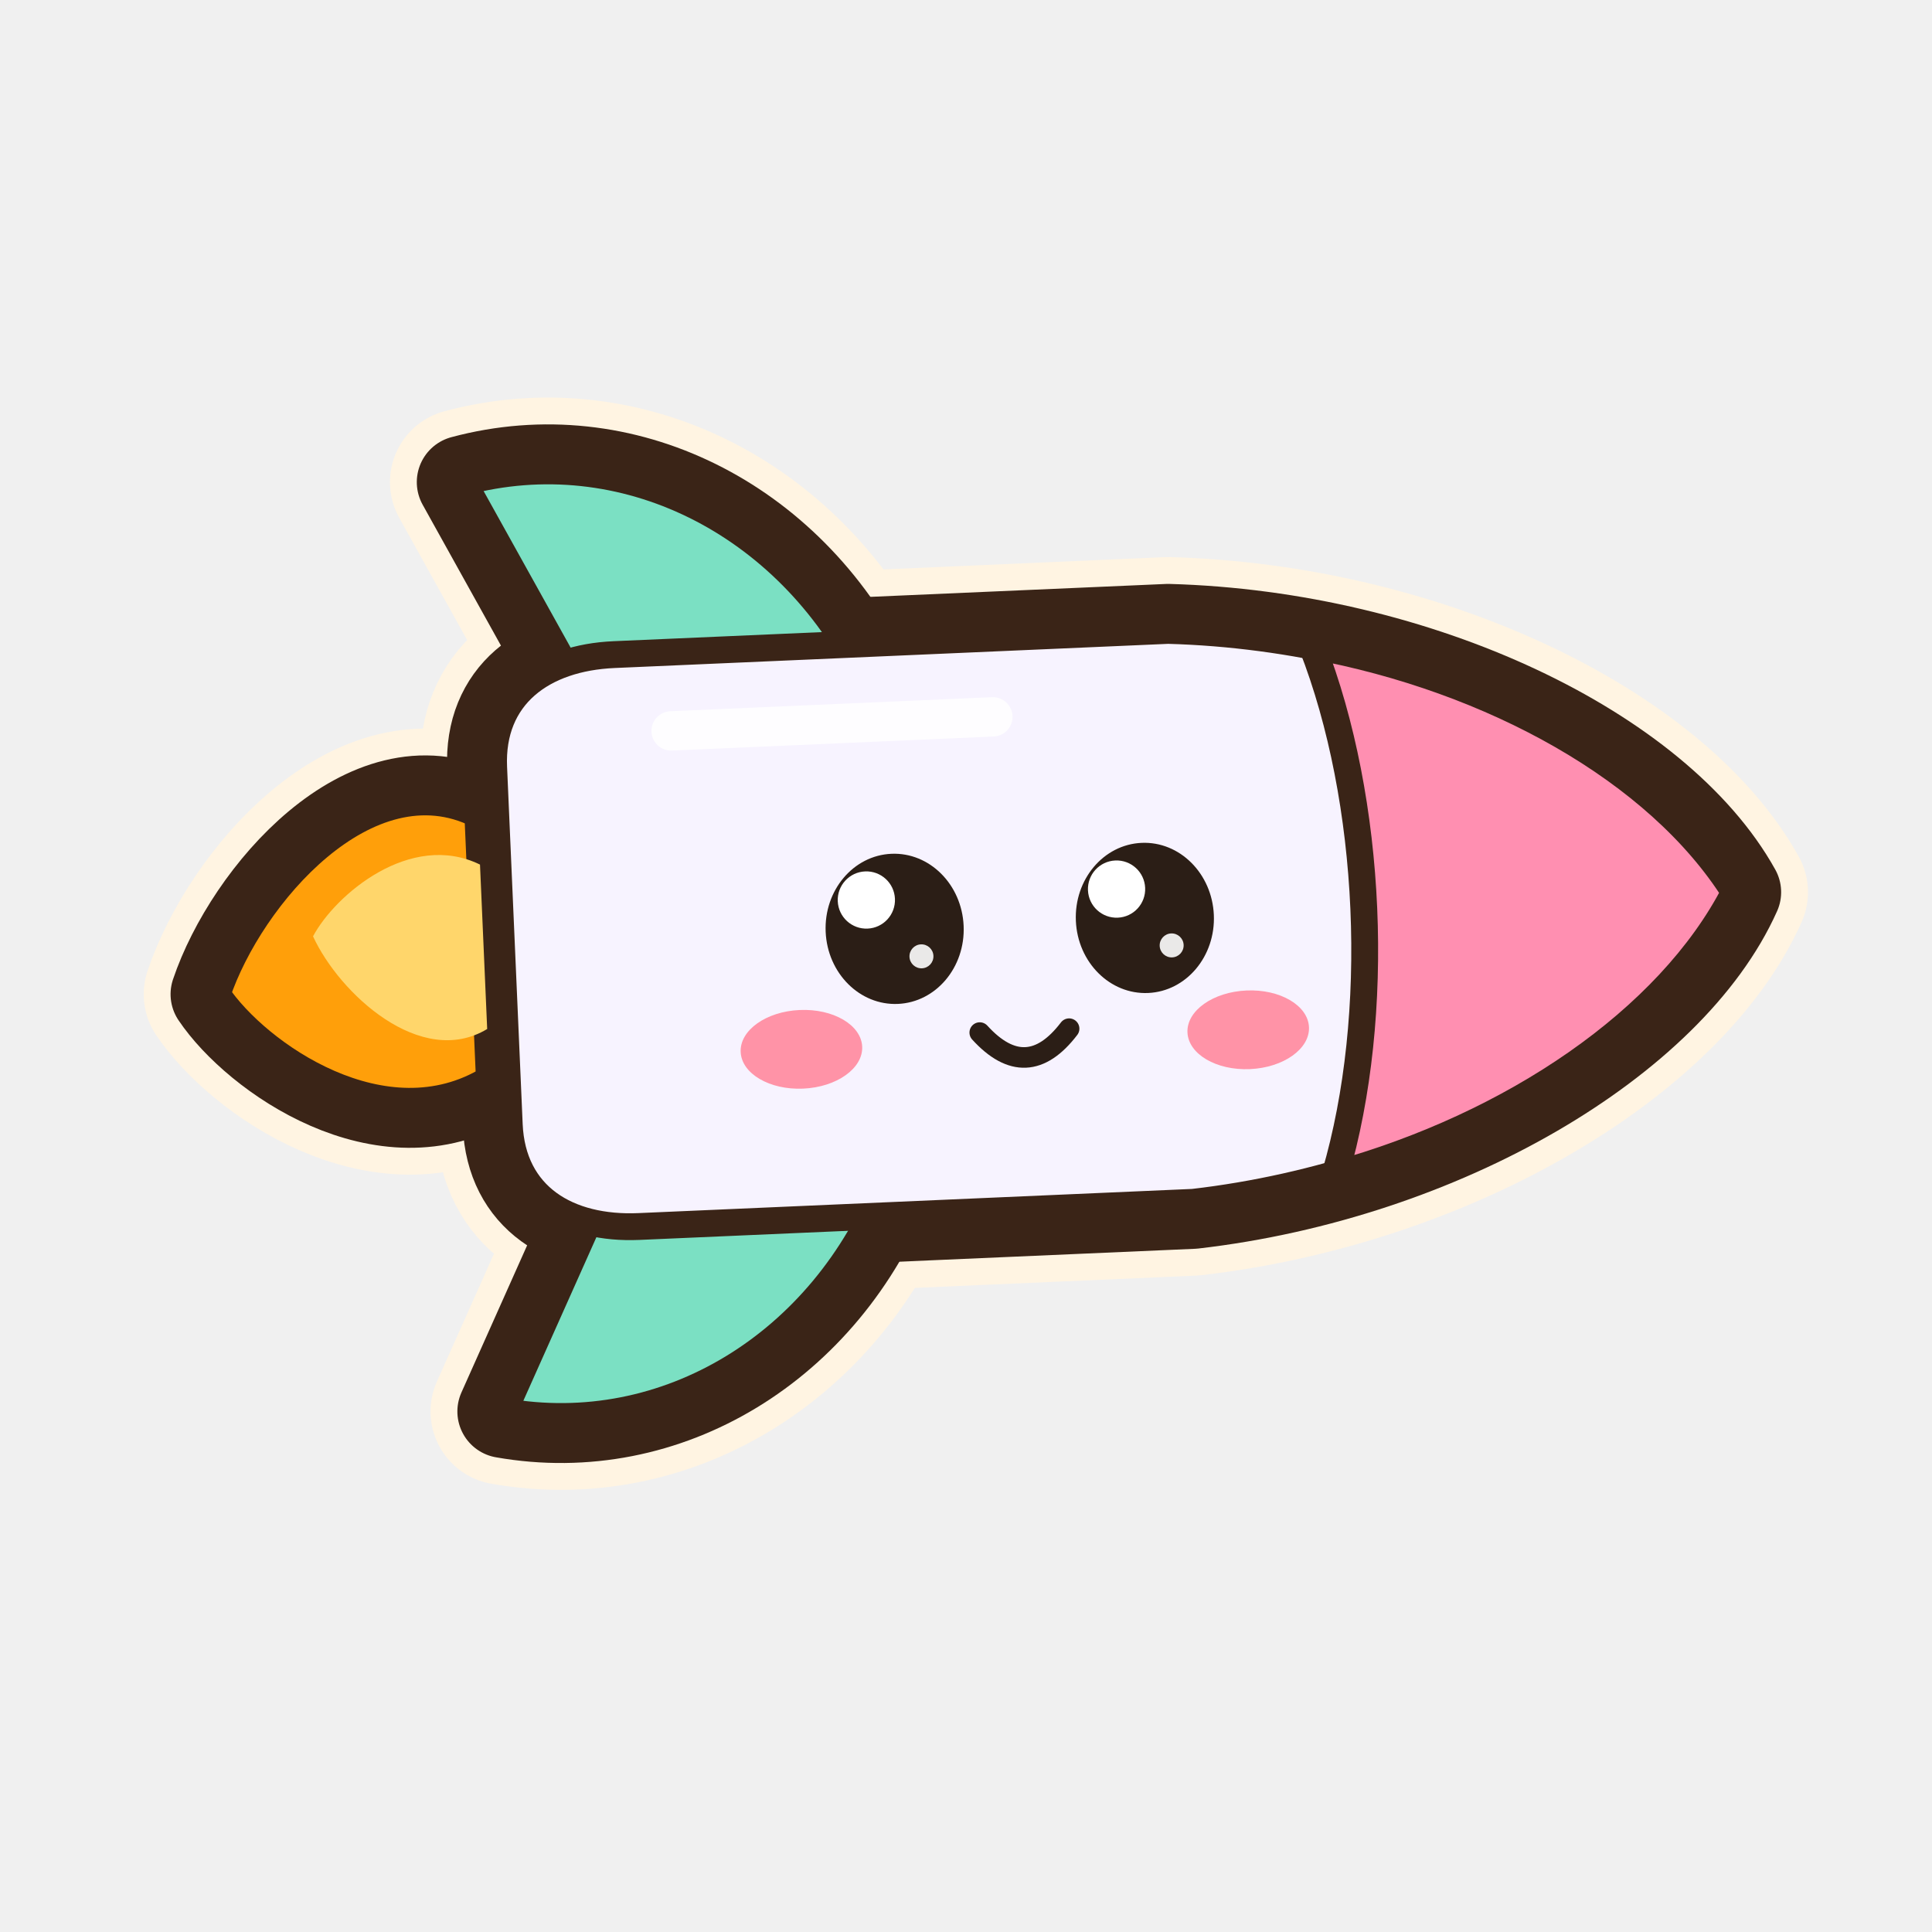
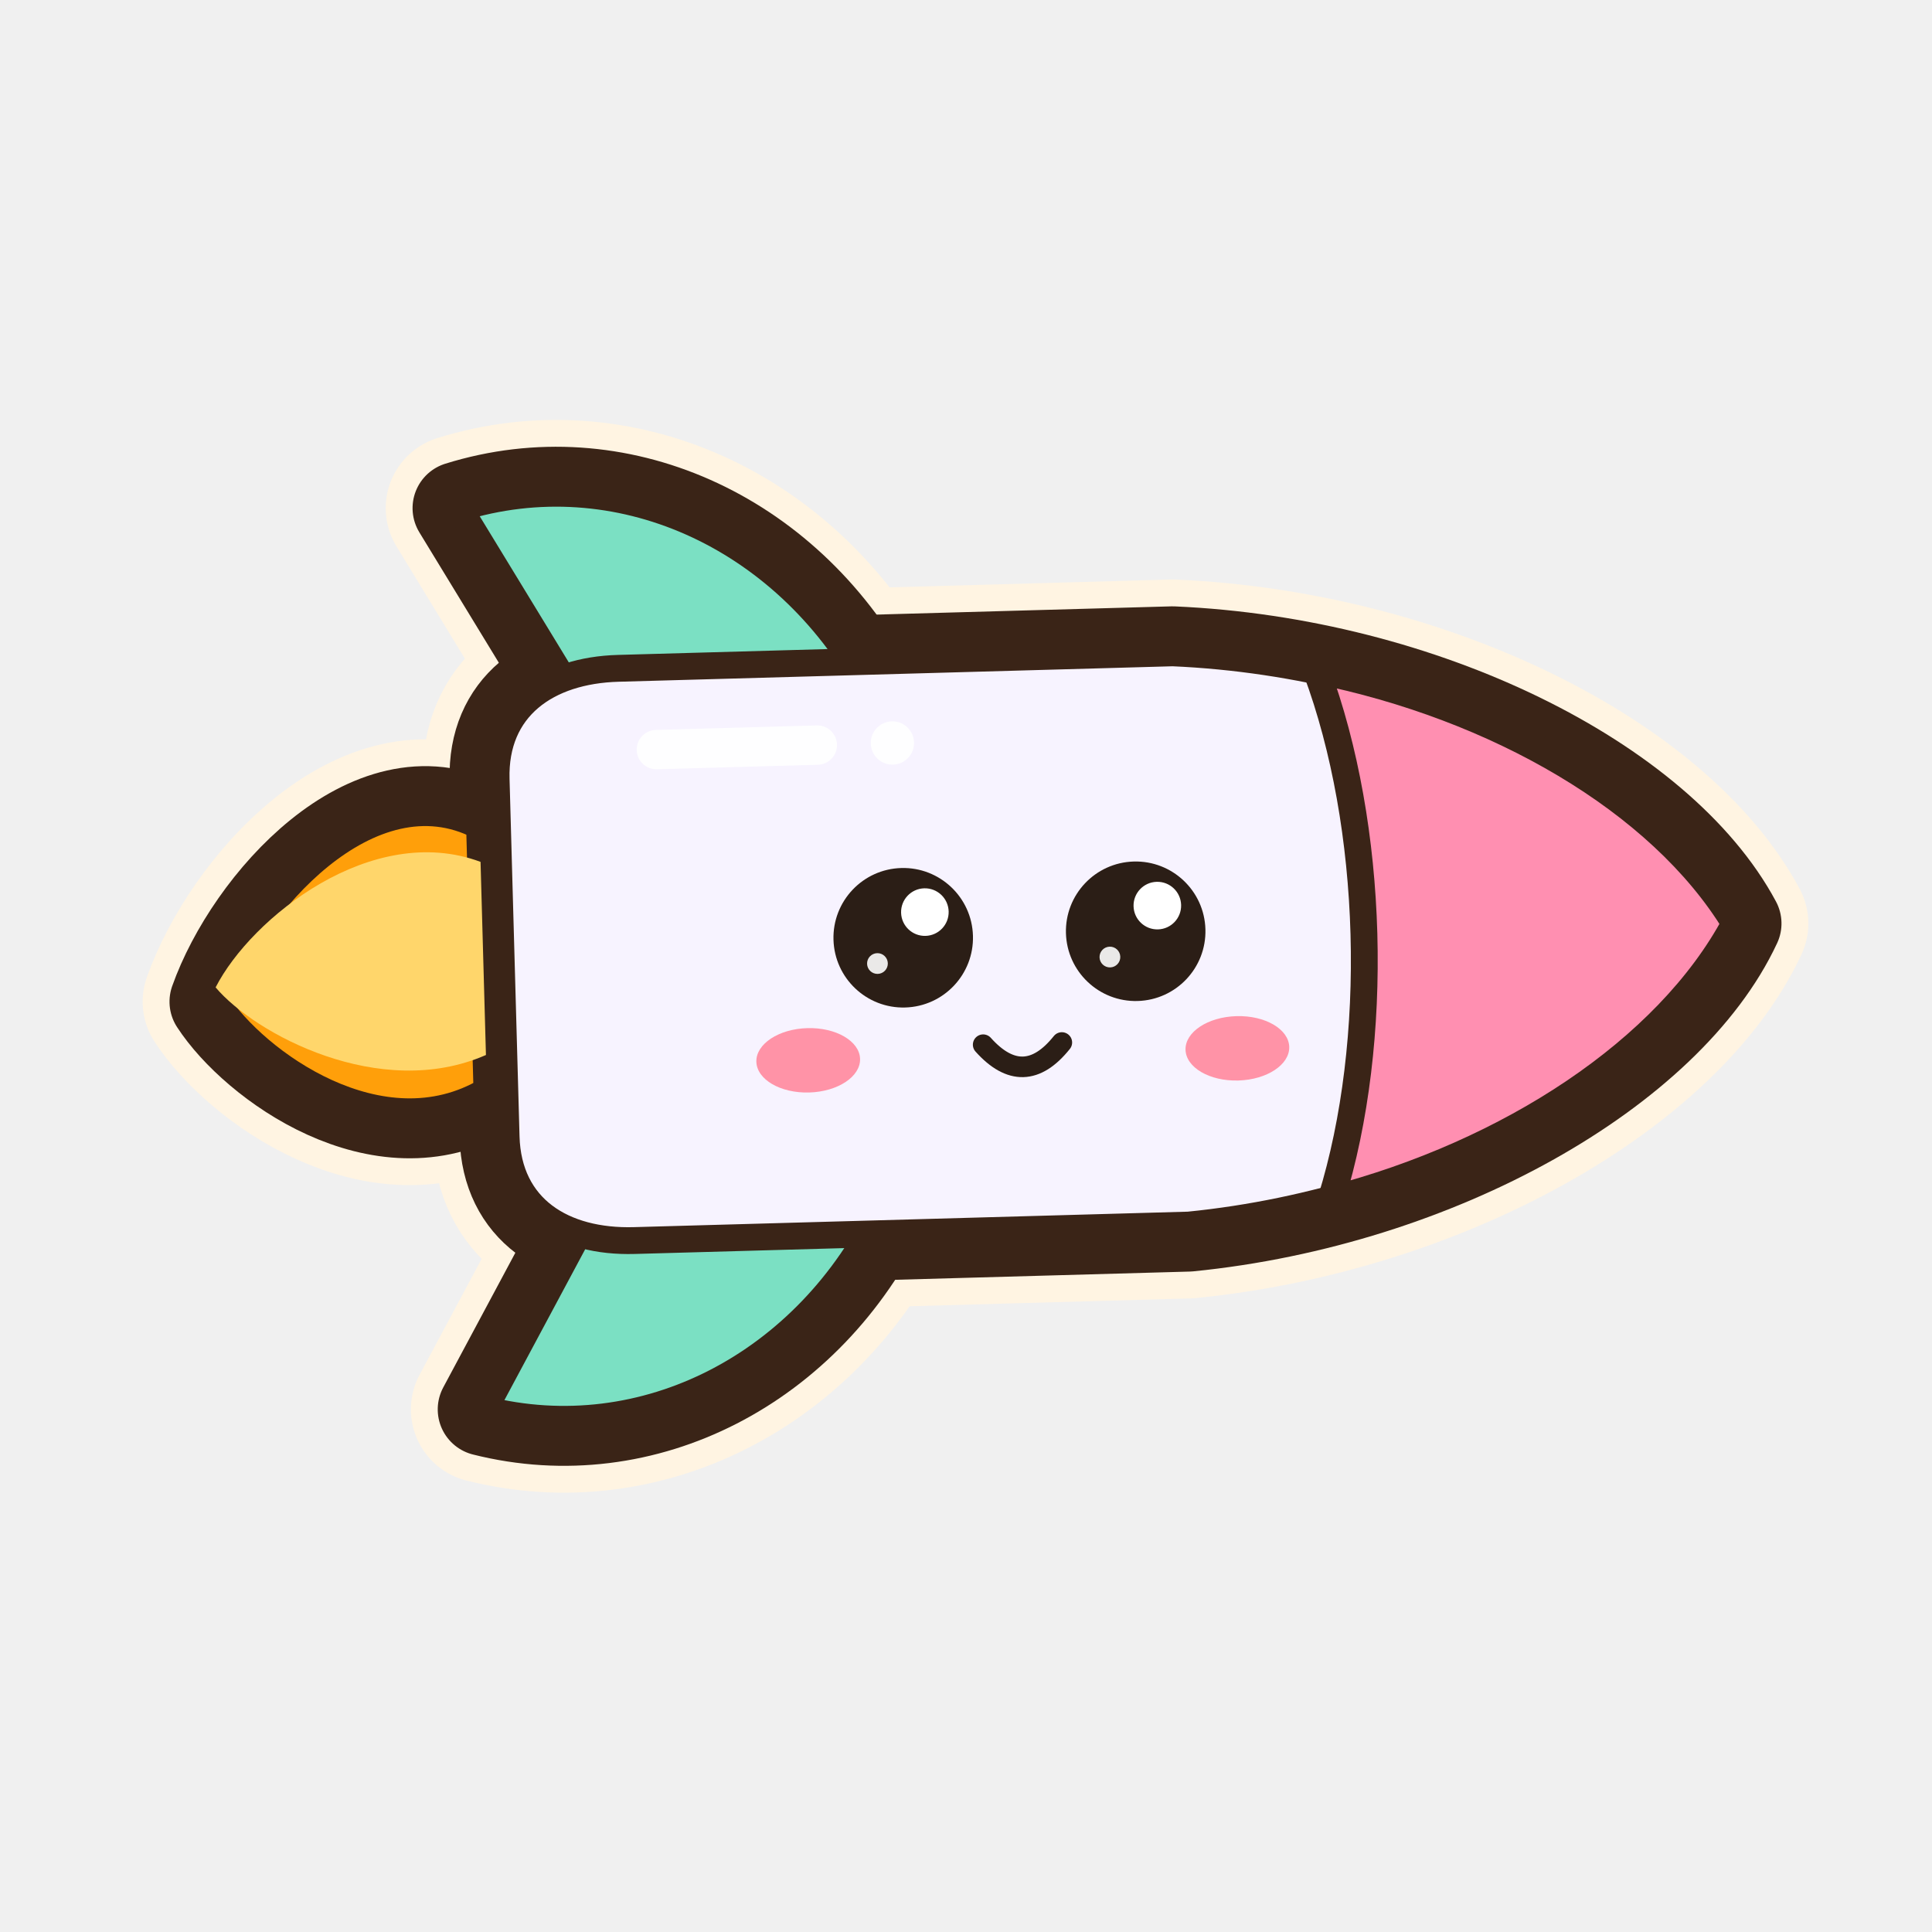
<svg xmlns="http://www.w3.org/2000/svg" viewBox="0 0 108 108" width="108" height="108">
-   <g id="rocket" transform="translate(0.00 -2.60) rotate(-2.50 62 54)">
+   <g id="rocket" transform="translate(0.00 -1.40) rotate(-1.60 62 54)">
    <g id="border">
      <path d="M27.0 46.60 C21.00 43.27 14.10 50.56 12.00 56.00 C14.10 59.44 21.00 64.73 27.0 61.40 Z" fill="#FFF4E2" stroke="#FFF4E2" stroke-width="8.20" stroke-linejoin="round" />
-       <path d="M33 40 L27 28 C36 26 45 31 49 40 Z" fill="#FFF4E2" stroke="#FFF4E2" stroke-width="8.20" stroke-linejoin="round" />
-       <path d="M33 68 L27 80 C36 82 45 77 49 68 Z" fill="#FFF4E2" stroke="#FFF4E2" stroke-width="8.20" stroke-linejoin="round" />
+       <path d="M33 40 L27 28 C36 26 45 31 49 40 Z" fill="#FFF4E2" stroke="#FFF4E2" stroke-width="8.20" stroke-linejoin="round" transform="rotate(-1.60 41 40) rotate(-1.60 41 40)" />
+       <path d="M33 68 L27 80 C36 82 45 77 49 68 Z" fill="#FFF4E2" stroke="#FFF4E2" stroke-width="8.20" stroke-linejoin="round" transform="rotate(1.60 41 68) rotate(1.60 41 68)" />
      <path d="M28 44 C28 40 31 38 35 38 L66 38 C80 39 93 46 97 54 C93 62 80 69 66 70 L35 70 C31 70 28 68 28 64 Z" fill="#FFF4E2" stroke="#FFF4E2" stroke-width="8.20" stroke-linejoin="round" />
    </g>
    <g id="outline">
      <path d="M27.0 46.60 C21.00 43.27 14.10 50.56 12.00 56.00 C14.10 59.44 21.00 64.73 27.0 61.40 Z" fill="#3A2417" stroke="#3A2417" stroke-width="5.20" stroke-linejoin="round" />
-       <path d="M33 40 L27 28 C36 26 45 31 49 40 Z" fill="#3A2417" stroke="#3A2417" stroke-width="5.20" stroke-linejoin="round" />
-       <path d="M33 68 L27 80 C36 82 45 77 49 68 Z" fill="#3A2417" stroke="#3A2417" stroke-width="5.20" stroke-linejoin="round" />
+       <path d="M33 40 L27 28 C36 26 45 31 49 40 Z" fill="#3A2417" stroke="#3A2417" stroke-width="5.20" stroke-linejoin="round" transform="rotate(-1.60 41 40) rotate(-1.60 41 40)" />
+       <path d="M33 68 L27 80 C36 82 45 77 49 68 Z" fill="#3A2417" stroke="#3A2417" stroke-width="5.20" stroke-linejoin="round" transform="rotate(1.60 41 68) rotate(1.60 41 68)" />
      <path d="M28 44 C28 40 31 38 35 38 L66 38 C80 39 93 46 97 54 C93 62 80 69 66 70 L35 70 C31 70 28 68 28 64 Z" fill="#3A2417" stroke="#3A2417" stroke-width="5.20" stroke-linejoin="round" />
    </g>
    <g id="flame_o">
      <path d="M27.0 46.60 C21.00 43.27 14.10 50.56 12.00 56.00 C14.10 59.44 21.00 64.73 27.0 61.40 Z" fill="#FF9F0A" stroke="#3A2417" stroke-width="1.50" stroke-linejoin="round" />
    </g>
    <g id="flame_i">
-       <path d="M27.0 49.40 C23.20 47.33 18.83 50.74 17.50 53.00 C18.83 56.26 23.20 60.67 27.0 58.60 Z" fill="#FFD66B" />
+       <path d="M27.0 48.60 C21.00 46.17 14.10 51.36 12.00 55.20 C14.10 57.84 21.00 61.83 27.0 59.40 Z" fill="#FFD66B" />
    </g>
    <g id="fin_t">
-       <path d="M33 40 L27 28 C36 26 45 31 49 40 Z" fill="#7BE0C3" stroke="#3A2417" stroke-width="1.50" stroke-linejoin="round" />
+       <path d="M33 40 L27 28 C36 26 45 31 49 40 Z" fill="#7BE0C3" stroke="#3A2417" stroke-width="1.50" stroke-linejoin="round" transform="rotate(-1.60 41 40) rotate(-1.60 41 40)" />
    </g>
    <g id="fin_b">
-       <path d="M33 68 L27 80 C36 82 45 77 49 68 Z" fill="#7BE0C3" stroke="#3A2417" stroke-width="1.50" stroke-linejoin="round" />
+       <path d="M33 68 L27 80 C36 82 45 77 49 68 Z" fill="#7BE0C3" stroke="#3A2417" stroke-width="1.50" stroke-linejoin="round" transform="rotate(1.60 41 68) rotate(1.60 41 68)" />
    </g>
    <g id="body">
      <path d="M28 44 C28 40 31 38 35 38 L66 38 C80 39 93 46 97 54 C93 62 80 69 66 70 L35 70 C31 70 28 68 28 64 Z" fill="#F7F3FF" stroke="#3A2417" stroke-width="1.50" stroke-linejoin="round" />
    </g>
    <g id="nose">
      <path d="M74 39.2 C84 41.5 93 47 97 54 C93 61 84 66.5 74 68.8 C77 60 77 48 74 39.2 Z" fill="#FF8FB1" stroke="#3A2417" stroke-width="1.50" stroke-linejoin="round" />
    </g>
-     <path d="M38 42.4 L56 42.4" fill="none" stroke="#fff" stroke-width="2.2" stroke-linecap="round" opacity=".85" />
+     <g>
+       <path d="M37 42.6 L46 42.6" fill="none" stroke="#fff" stroke-width="2.2" stroke-linecap="round" opacity=".9" />
+       <circle cx="50.2" cy="42.6" r="1.21" fill="#fff" opacity=".9" />
+     </g>
    <g id="face">
-       <ellipse cx="44.5" cy="60.5" rx="3.4" ry="2.2" fill="#FF8FA3" opacity=".95" />
-       <ellipse cx="69.5" cy="60.5" rx="3.4" ry="2.2" fill="#FF8FA3" opacity=".95" />
-       <ellipse cx="50" cy="54" rx="3.86" ry="4.2" fill="#2B1E16" />
-       <circle cx="48.49" cy="52.32" r="1.60" fill="#fff" />
-       <circle cx="51.43" cy="55.60" r="0.67" fill="#fff" opacity=".9" />
-       <ellipse cx="64" cy="54" rx="3.86" ry="4.2" fill="#2B1E16" />
-       <circle cx="62.49" cy="52.32" r="1.60" fill="#fff" />
-       <circle cx="65.43" cy="55.60" r="0.67" fill="#fff" opacity=".9" />
-       <path d="M54.5 60 Q57 63 59.5 60" fill="none" stroke="#2B1E16" stroke-width="1.15" stroke-linecap="round" stroke-linejoin="round" />
+       <ellipse cx="45.0" cy="60.2" rx="2.9" ry="1.8" fill="#FF8FA3" opacity=".95" />
+       <ellipse cx="69.0" cy="60.2" rx="2.9" ry="1.8" fill="#FF8FA3" opacity=".95" />
+       <circle cx="50.5" cy="53.5" r="3.9" fill="#2B1E16" />
+       <circle cx="51.75" cy="52.10" r="1.33" fill="#fff" />
+       <circle cx="49.02" cy="54.90" r="0.58" fill="#fff" opacity=".9" />
+       <circle cx="63.5" cy="53.5" r="3.9" fill="#2B1E16" />
+       <circle cx="64.75" cy="52.10" r="1.33" fill="#fff" />
+       <circle cx="62.02" cy="54.90" r="0.58" fill="#fff" opacity=".9" />
+       <path d="M54.8 59.6 Q57 62.2 59.2 59.6" fill="none" stroke="#2B1E16" stroke-width="1.15" stroke-linecap="round" stroke-linejoin="round" />
    </g>
  </g>
</svg>
